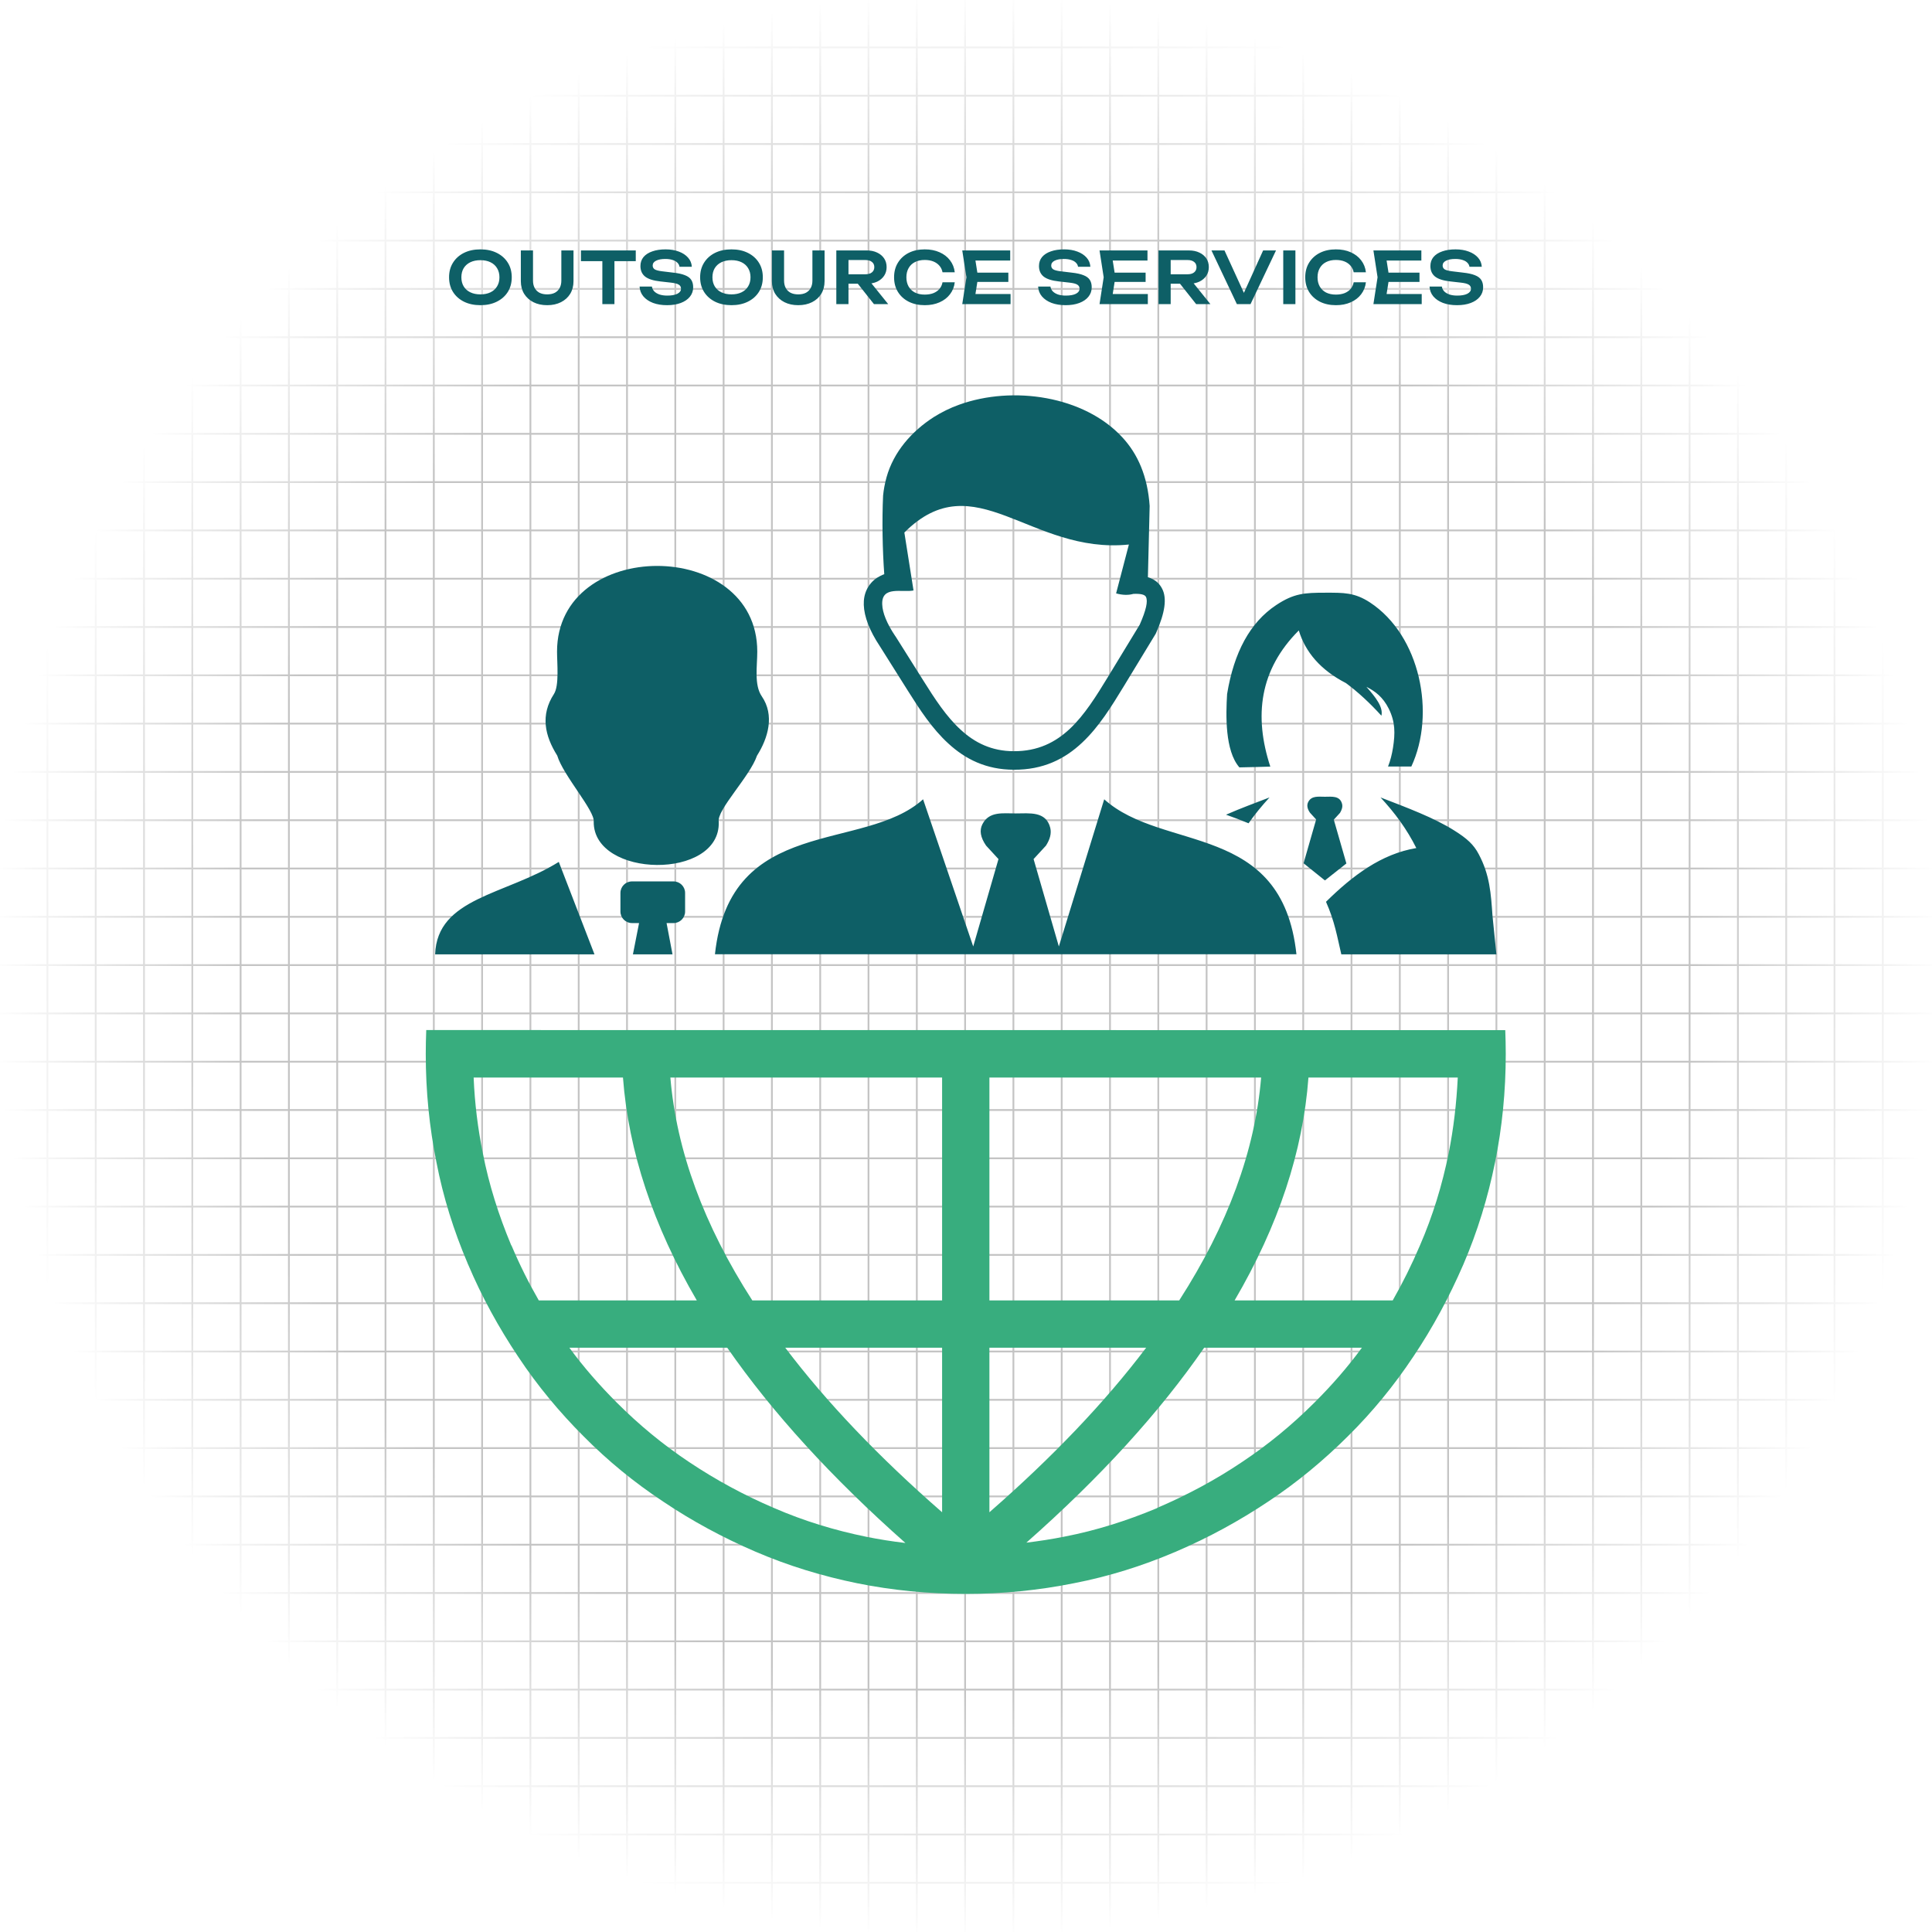
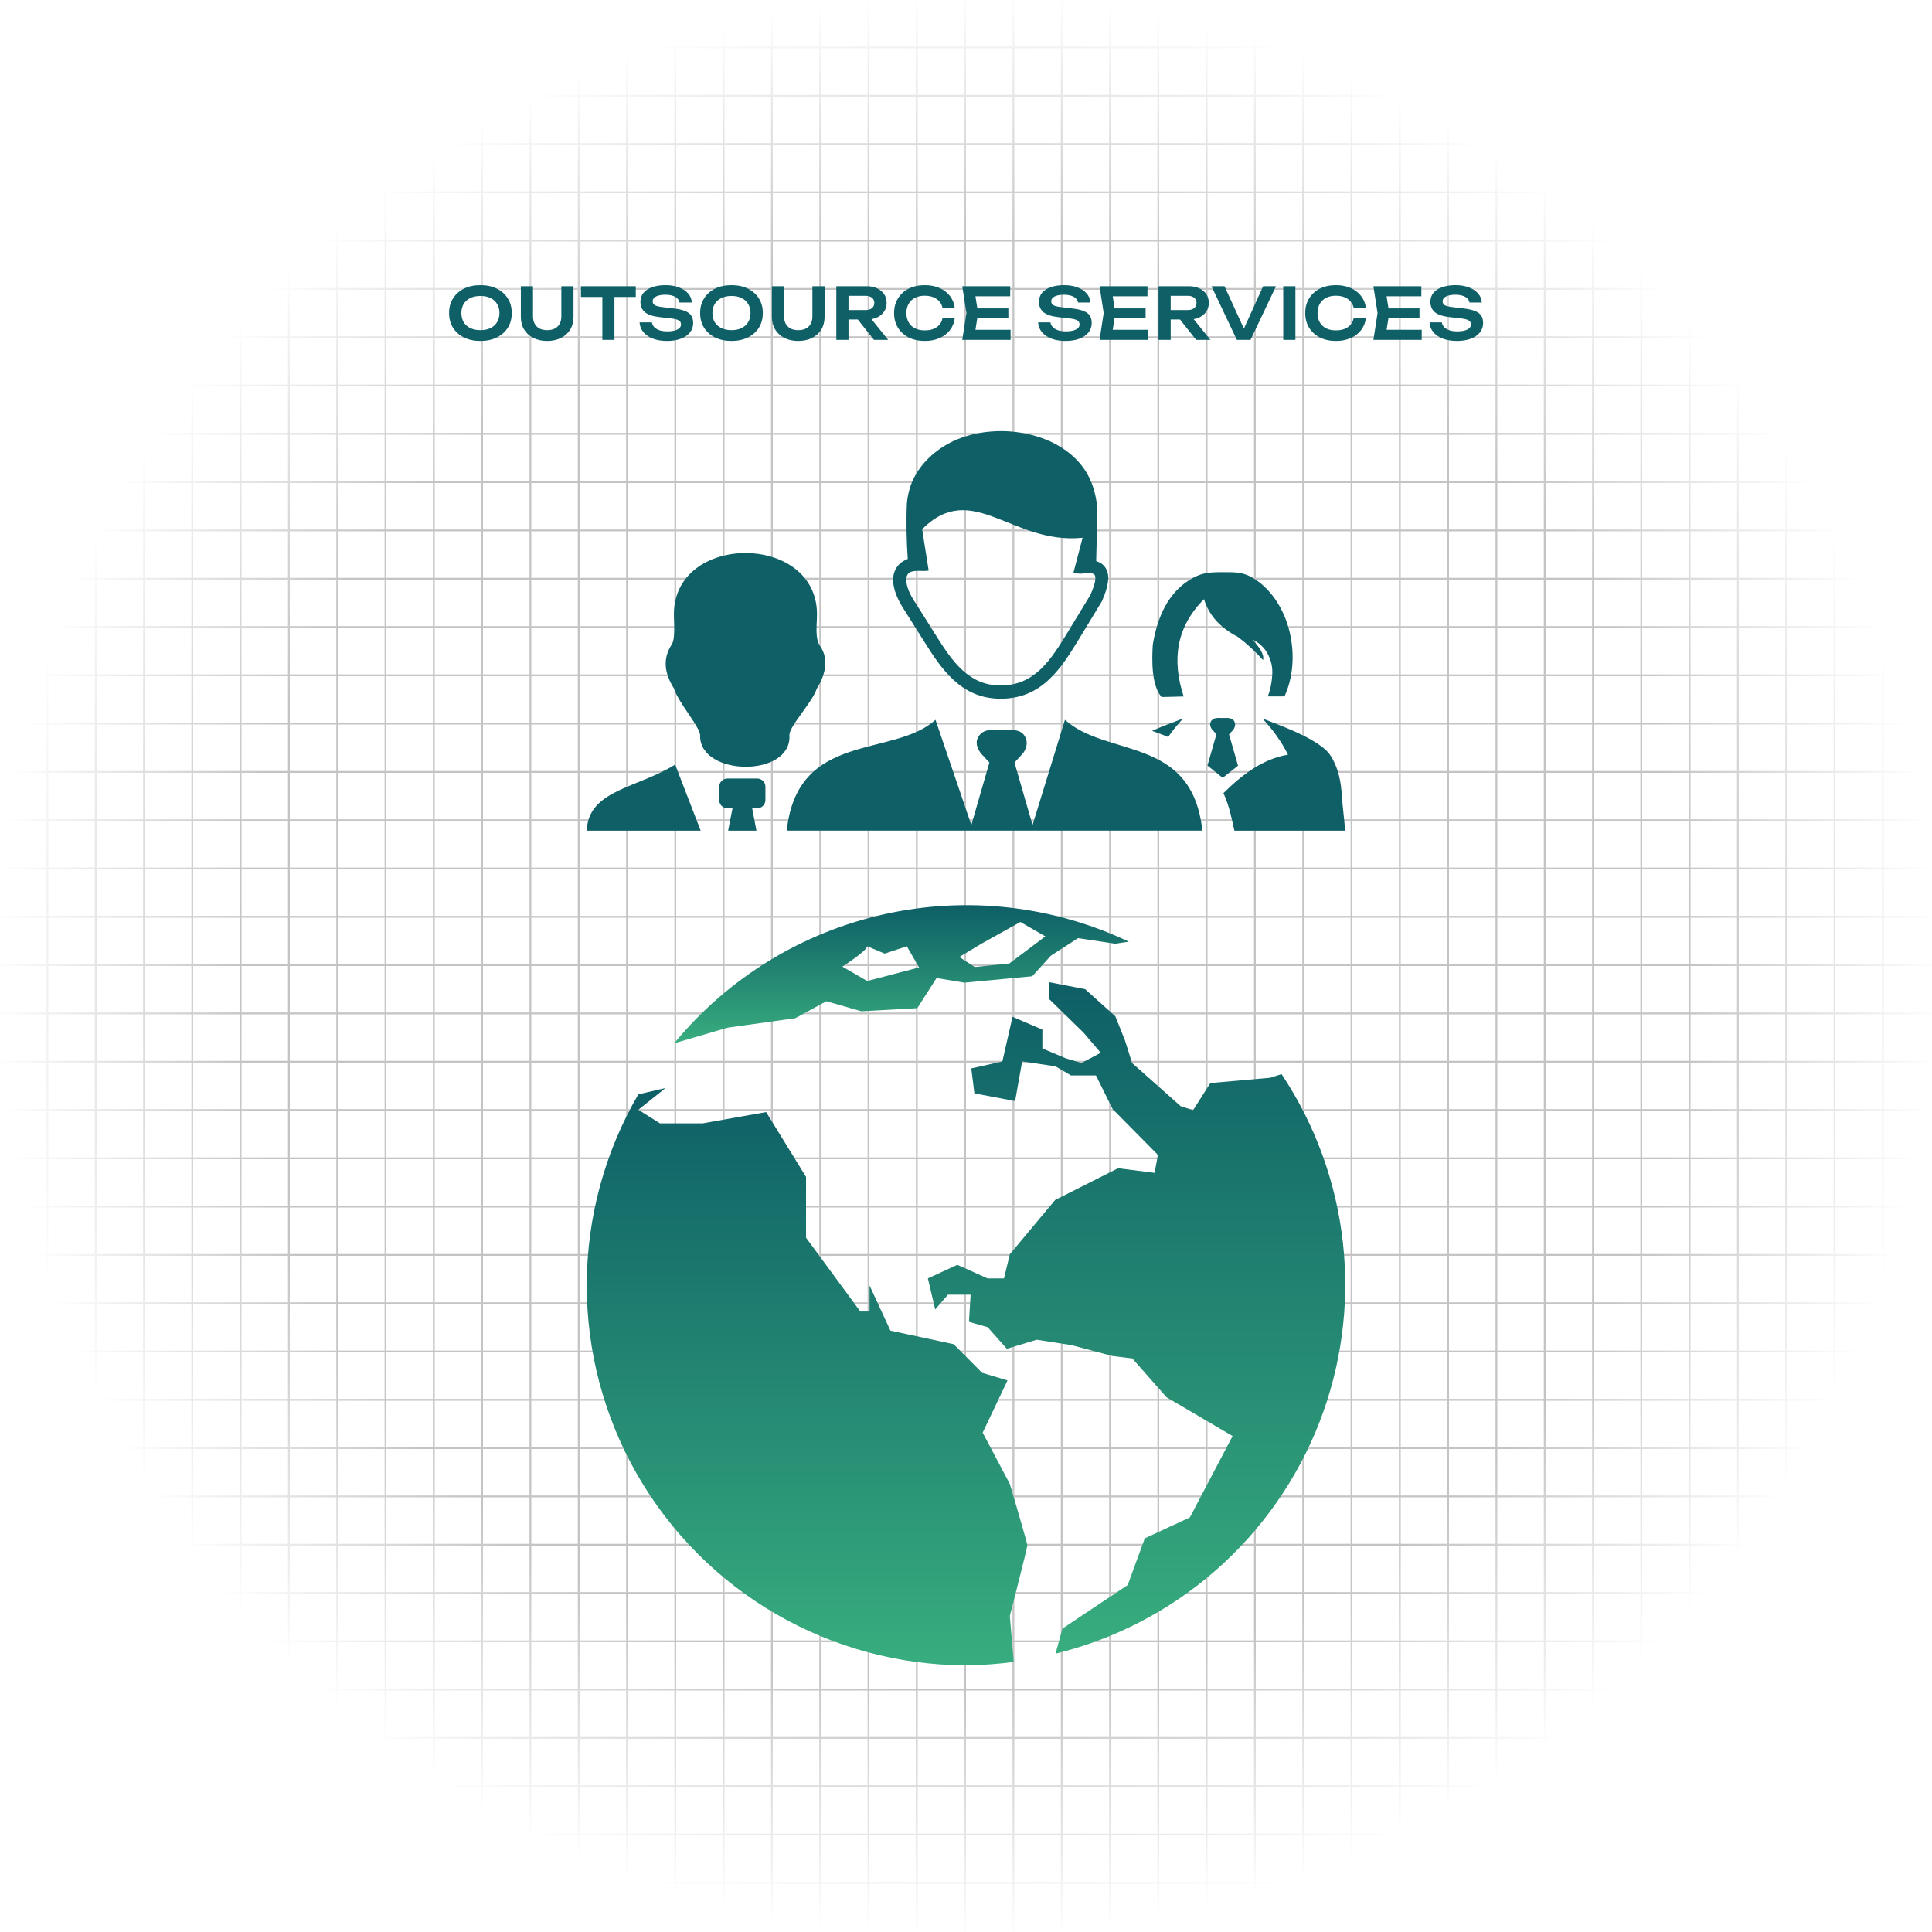
<svg xmlns="http://www.w3.org/2000/svg" width="1080" height="1080" viewBox="0 0 1080 1080" fill="none">
  <g clip-path="url(#clip0_241_513)">
    <rect width="1080" height="1080" fill="white" />
    <line y1="26.5" x2="1080" y2="26.5" stroke="#C4C4C4" />
    <line y1="53.5" x2="1080" y2="53.5" stroke="#C4C4C4" />
    <line y1="80.5" x2="1080" y2="80.5" stroke="#C4C4C4" />
    <line y1="107.5" x2="1080" y2="107.5" stroke="#C4C4C4" />
    <line y1="134.5" x2="1080" y2="134.5" stroke="#C4C4C4" />
    <line y1="161.5" x2="1080" y2="161.5" stroke="#C4C4C4" />
    <line y1="188.5" x2="1080" y2="188.5" stroke="#C4C4C4" />
    <line y1="215.5" x2="1080" y2="215.5" stroke="#C4C4C4" />
    <line y1="242.5" x2="1080" y2="242.5" stroke="#C4C4C4" />
    <line y1="269.5" x2="1080" y2="269.5" stroke="#C4C4C4" />
    <line y1="296.5" x2="1080" y2="296.5" stroke="#C4C4C4" />
    <line y1="323.5" x2="1080" y2="323.5" stroke="#C4C4C4" />
    <line y1="350.5" x2="1080" y2="350.5" stroke="#C4C4C4" />
    <line y1="377.5" x2="1080" y2="377.5" stroke="#C4C4C4" />
    <line y1="404.5" x2="1080" y2="404.5" stroke="#C4C4C4" />
    <line y1="431.5" x2="1080" y2="431.5" stroke="#C4C4C4" />
    <line y1="458.5" x2="1080" y2="458.5" stroke="#C4C4C4" />
    <line y1="485.5" x2="1080" y2="485.5" stroke="#C4C4C4" />
    <line y1="512.5" x2="1080" y2="512.5" stroke="#C4C4C4" />
    <line y1="539.5" x2="1080" y2="539.5" stroke="#C4C4C4" />
    <line y1="566.5" x2="1080" y2="566.5" stroke="#C4C4C4" />
    <line y1="593.5" x2="1080" y2="593.5" stroke="#C4C4C4" />
    <line y1="620.5" x2="1080" y2="620.5" stroke="#C4C4C4" />
    <line y1="647.5" x2="1080" y2="647.5" stroke="#C4C4C4" />
    <line y1="674.5" x2="1080" y2="674.5" stroke="#C4C4C4" />
    <line y1="701.5" x2="1080" y2="701.5" stroke="#C4C4C4" />
    <line y1="728.5" x2="1080" y2="728.5" stroke="#C4C4C4" />
    <line y1="755.5" x2="1080" y2="755.5" stroke="#C4C4C4" />
    <line y1="782.5" x2="1080" y2="782.5" stroke="#C4C4C4" />
    <line y1="809.5" x2="1080" y2="809.5" stroke="#C4C4C4" />
    <line y1="836.5" x2="1080" y2="836.5" stroke="#C4C4C4" />
    <line y1="863.5" x2="1080" y2="863.5" stroke="#C4C4C4" />
    <line y1="890.5" x2="1080" y2="890.5" stroke="#C4C4C4" />
    <line y1="917.5" x2="1080" y2="917.5" stroke="#C4C4C4" />
    <line y1="944.5" x2="1080" y2="944.5" stroke="#C4C4C4" />
    <line y1="971.5" x2="1080" y2="971.5" stroke="#C4C4C4" />
    <line y1="998.5" x2="1080" y2="998.5" stroke="#C4C4C4" />
    <line y1="1025.5" x2="1080" y2="1025.5" stroke="#C4C4C4" />
    <line y1="1052.5" x2="1080" y2="1052.5" stroke="#C4C4C4" />
    <line x1="26.5" y1="1080" x2="26.5" stroke="#C4C4C4" />
    <line x1="53.5" y1="1080" x2="53.5" stroke="#C4C4C4" />
    <line x1="80.5" y1="1080" x2="80.5" stroke="#C4C4C4" />
    <line x1="107.5" y1="1080" x2="107.5" stroke="#C4C4C4" />
    <line x1="134.5" y1="1080" x2="134.5" stroke="#C4C4C4" />
    <line x1="161.5" y1="1080" x2="161.5" stroke="#C4C4C4" />
    <line x1="188.5" y1="1080" x2="188.5" stroke="#C4C4C4" />
    <line x1="215.5" y1="1080" x2="215.5" stroke="#C4C4C4" />
    <line x1="242.5" y1="1080" x2="242.5" stroke="#C4C4C4" />
    <line x1="269.5" y1="1080" x2="269.5" stroke="#C4C4C4" />
    <line x1="296.5" y1="1080" x2="296.5" stroke="#C4C4C4" />
    <line x1="323.5" y1="1080" x2="323.5" stroke="#C4C4C4" />
    <line x1="350.5" y1="1080" x2="350.5" stroke="#C4C4C4" />
    <line x1="377.5" y1="1080" x2="377.5" stroke="#C4C4C4" />
    <line x1="404.5" y1="1080" x2="404.5" stroke="#C4C4C4" />
    <line x1="431.5" y1="1080" x2="431.5" stroke="#C4C4C4" />
    <line x1="458.5" y1="1080" x2="458.5" stroke="#C4C4C4" />
    <line x1="485.5" y1="1080" x2="485.5" stroke="#C4C4C4" />
    <line x1="512.5" y1="1080" x2="512.5" stroke="#C4C4C4" />
    <line x1="539.5" y1="1080" x2="539.5" stroke="#C4C4C4" />
    <line x1="566.5" y1="1080" x2="566.5" stroke="#C4C4C4" />
    <line x1="593.5" y1="1080" x2="593.5" stroke="#C4C4C4" />
    <line x1="620.5" y1="1080" x2="620.5" stroke="#C4C4C4" />
    <line x1="647.5" y1="1080" x2="647.5" stroke="#C4C4C4" />
    <line x1="674.5" y1="1080" x2="674.5" stroke="#C4C4C4" />
    <line x1="701.5" y1="1080" x2="701.5" stroke="#C4C4C4" />
    <line x1="728.5" y1="1080" x2="728.5" stroke="#C4C4C4" />
    <line x1="755.5" y1="1080" x2="755.5" stroke="#C4C4C4" />
    <line x1="782.5" y1="1080" x2="782.5" stroke="#C4C4C4" />
    <line x1="809.5" y1="1080" x2="809.5" stroke="#C4C4C4" />
    <line x1="836.5" y1="1080" x2="836.5" stroke="#C4C4C4" />
    <line x1="863.5" y1="1080" x2="863.5" stroke="#C4C4C4" />
    <line x1="890.5" y1="1080" x2="890.5" stroke="#C4C4C4" />
    <line x1="917.5" y1="1080" x2="917.5" stroke="#C4C4C4" />
    <line x1="944.5" y1="1080" x2="944.5" stroke="#C4C4C4" />
    <line x1="971.5" y1="1080" x2="971.5" stroke="#C4C4C4" />
    <line x1="998.5" y1="1080" x2="998.5" stroke="#C4C4C4" />
    <line x1="1025.5" y1="1080" x2="1025.5" stroke="#C4C4C4" />
    <line x1="1052.5" y1="1080" x2="1052.5" stroke="#C4C4C4" />
    <rect width="1080" height="1080" fill="url(#paint0_radial_241_513)" />
-     <path d="M268.55 170.6C265.057 170.6 261.99 169.947 259.35 168.64C256.737 167.333 254.697 165.52 253.23 163.2C251.764 160.853 251.03 158.12 251.03 155C251.03 151.88 251.764 149.16 253.23 146.84C254.697 144.493 256.737 142.667 259.35 141.36C261.99 140.053 265.057 139.4 268.55 139.4C272.044 139.4 275.097 140.053 277.71 141.36C280.35 142.667 282.404 144.493 283.87 146.84C285.337 149.16 286.07 151.88 286.07 155C286.07 158.12 285.337 160.853 283.87 163.2C282.404 165.52 280.35 167.333 277.71 168.64C275.097 169.947 272.044 170.6 268.55 170.6ZM268.55 164.56C270.737 164.56 272.617 164.173 274.19 163.4C275.79 162.627 277.017 161.52 277.87 160.08C278.75 158.64 279.19 156.947 279.19 155C279.19 153.053 278.75 151.36 277.87 149.92C277.017 148.48 275.79 147.373 274.19 146.6C272.617 145.827 270.737 145.44 268.55 145.44C266.39 145.44 264.51 145.827 262.91 146.6C261.31 147.373 260.07 148.48 259.19 149.92C258.337 151.36 257.91 153.053 257.91 155C257.91 156.947 258.337 158.64 259.19 160.08C260.07 161.52 261.31 162.627 262.91 163.4C264.51 164.173 266.39 164.56 268.55 164.56ZM297.953 156.84C297.953 158.44 298.259 159.813 298.873 160.96C299.486 162.107 300.379 163 301.553 163.64C302.753 164.253 304.193 164.56 305.873 164.56C307.579 164.56 309.019 164.253 310.193 163.64C311.366 163 312.259 162.107 312.873 160.96C313.486 159.813 313.793 158.44 313.793 156.84V140H320.593V157.16C320.593 159.853 319.979 162.213 318.753 164.24C317.526 166.24 315.806 167.8 313.593 168.92C311.379 170.04 308.806 170.6 305.873 170.6C302.939 170.6 300.366 170.04 298.153 168.92C295.966 167.8 294.246 166.24 292.993 164.24C291.766 162.213 291.153 159.853 291.153 157.16V140H297.953V156.84ZM336.717 143.04H343.477V170H336.717V143.04ZM324.757 140H355.397V146H324.757V140ZM357.529 160.2H364.409C364.569 161.213 365.009 162.107 365.729 162.88C366.476 163.627 367.463 164.213 368.689 164.64C369.943 165.04 371.383 165.24 373.009 165.24C375.383 165.24 377.249 164.907 378.609 164.24C379.996 163.547 380.689 162.587 380.689 161.36C380.689 160.4 380.289 159.667 379.489 159.16C378.716 158.627 377.263 158.24 375.129 158L369.089 157.32C365.196 156.893 362.369 155.987 360.609 154.6C358.876 153.187 358.009 151.227 358.009 148.72C358.009 146.747 358.583 145.067 359.729 143.68C360.903 142.293 362.543 141.24 364.649 140.52C366.756 139.773 369.236 139.4 372.089 139.4C374.863 139.4 377.329 139.813 379.489 140.64C381.649 141.44 383.369 142.573 384.649 144.04C385.929 145.48 386.623 147.173 386.729 149.12H379.849C379.716 148.24 379.316 147.48 378.649 146.84C378.009 146.173 377.116 145.667 375.969 145.32C374.823 144.947 373.476 144.76 371.929 144.76C369.769 144.76 368.049 145.08 366.769 145.72C365.489 146.36 364.849 147.267 364.849 148.44C364.849 149.347 365.223 150.053 365.969 150.56C366.743 151.04 368.089 151.4 370.009 151.64L376.289 152.4C379.063 152.693 381.263 153.173 382.889 153.84C384.543 154.48 385.716 155.347 386.409 156.44C387.129 157.533 387.489 158.92 387.489 160.6C387.489 162.6 386.876 164.36 385.649 165.88C384.449 167.373 382.756 168.533 380.569 169.36C378.383 170.187 375.823 170.6 372.889 170.6C369.903 170.6 367.276 170.173 365.009 169.32C362.743 168.44 360.956 167.227 359.649 165.68C358.343 164.107 357.636 162.28 357.529 160.2ZM408.899 170.6C405.406 170.6 402.339 169.947 399.699 168.64C397.086 167.333 395.046 165.52 393.579 163.2C392.112 160.853 391.379 158.12 391.379 155C391.379 151.88 392.112 149.16 393.579 146.84C395.046 144.493 397.086 142.667 399.699 141.36C402.339 140.053 405.406 139.4 408.899 139.4C412.392 139.4 415.446 140.053 418.059 141.36C420.699 142.667 422.752 144.493 424.219 146.84C425.686 149.16 426.419 151.88 426.419 155C426.419 158.12 425.686 160.853 424.219 163.2C422.752 165.52 420.699 167.333 418.059 168.64C415.446 169.947 412.392 170.6 408.899 170.6ZM408.899 164.56C411.086 164.56 412.966 164.173 414.539 163.4C416.139 162.627 417.366 161.52 418.219 160.08C419.099 158.64 419.539 156.947 419.539 155C419.539 153.053 419.099 151.36 418.219 149.92C417.366 148.48 416.139 147.373 414.539 146.6C412.966 145.827 411.086 145.44 408.899 145.44C406.739 145.44 404.859 145.827 403.259 146.6C401.659 147.373 400.419 148.48 399.539 149.92C398.686 151.36 398.259 153.053 398.259 155C398.259 156.947 398.686 158.64 399.539 160.08C400.419 161.52 401.659 162.627 403.259 163.4C404.859 164.173 406.739 164.56 408.899 164.56ZM438.301 156.84C438.301 158.44 438.608 159.813 439.221 160.96C439.834 162.107 440.728 163 441.901 163.64C443.101 164.253 444.541 164.56 446.221 164.56C447.928 164.56 449.368 164.253 450.541 163.64C451.714 163 452.608 162.107 453.221 160.96C453.834 159.813 454.141 158.44 454.141 156.84V140H460.941V157.16C460.941 159.853 460.328 162.213 459.101 164.24C457.874 166.24 456.154 167.8 453.941 168.92C451.728 170.04 449.154 170.6 446.221 170.6C443.288 170.6 440.714 170.04 438.501 168.92C436.314 167.8 434.594 166.24 433.341 164.24C432.114 162.213 431.501 159.853 431.501 157.16V140H438.301V156.84ZM472.226 153.32H483.786C485.306 153.32 486.506 152.973 487.386 152.28C488.292 151.56 488.746 150.573 488.746 149.32C488.746 148.067 488.292 147.093 487.386 146.4C486.506 145.707 485.306 145.36 483.786 145.36H471.226L474.306 141.88V170H467.506V140H484.586C486.772 140 488.692 140.4 490.346 141.2C491.999 141.973 493.292 143.053 494.226 144.44C495.159 145.827 495.626 147.453 495.626 149.32C495.626 151.16 495.159 152.773 494.226 154.16C493.292 155.547 491.999 156.64 490.346 157.44C488.692 158.213 486.772 158.6 484.586 158.6H472.226V153.32ZM477.426 155.96H485.186L496.506 170H488.546L477.426 155.96ZM533.715 157.8C533.422 160.333 532.529 162.573 531.035 164.52C529.569 166.44 527.622 167.933 525.195 169C522.795 170.067 520.049 170.6 516.955 170.6C513.542 170.6 510.542 169.947 507.955 168.64C505.395 167.333 503.395 165.52 501.955 163.2C500.515 160.853 499.795 158.12 499.795 155C499.795 151.88 500.515 149.16 501.955 146.84C503.395 144.493 505.395 142.667 507.955 141.36C510.542 140.053 513.542 139.4 516.955 139.4C520.049 139.4 522.795 139.933 525.195 141C527.622 142.067 529.569 143.56 531.035 145.48C532.529 147.4 533.422 149.64 533.715 152.2H526.875C526.609 150.787 526.035 149.573 525.155 148.56C524.275 147.52 523.142 146.72 521.755 146.16C520.369 145.6 518.755 145.32 516.915 145.32C514.809 145.32 512.982 145.72 511.435 146.52C509.915 147.293 508.742 148.413 507.915 149.88C507.089 151.32 506.675 153.027 506.675 155C506.675 156.973 507.089 158.693 507.915 160.16C508.742 161.6 509.915 162.72 511.435 163.52C512.982 164.293 514.809 164.68 516.915 164.68C518.755 164.68 520.369 164.413 521.755 163.88C523.142 163.32 524.275 162.533 525.155 161.52C526.035 160.48 526.609 159.24 526.875 157.8H533.715ZM563.671 152.4V157.6H542.191V152.4H563.671ZM546.751 155L544.751 167.72L541.791 164.36H564.911V170H537.911L540.231 155L537.911 140H564.711V145.64H541.791L544.751 142.28L546.751 155ZM580.317 160.2H587.197C587.357 161.213 587.797 162.107 588.517 162.88C589.263 163.627 590.25 164.213 591.477 164.64C592.73 165.04 594.17 165.24 595.797 165.24C598.17 165.24 600.037 164.907 601.397 164.24C602.783 163.547 603.477 162.587 603.477 161.36C603.477 160.4 603.077 159.667 602.277 159.16C601.503 158.627 600.05 158.24 597.917 158L591.877 157.32C587.983 156.893 585.157 155.987 583.397 154.6C581.663 153.187 580.797 151.227 580.797 148.72C580.797 146.747 581.37 145.067 582.517 143.68C583.69 142.293 585.33 141.24 587.437 140.52C589.543 139.773 592.023 139.4 594.877 139.4C597.65 139.4 600.117 139.813 602.277 140.64C604.437 141.44 606.157 142.573 607.437 144.04C608.717 145.48 609.41 147.173 609.517 149.12H602.637C602.503 148.24 602.103 147.48 601.437 146.84C600.797 146.173 599.903 145.667 598.757 145.32C597.61 144.947 596.263 144.76 594.717 144.76C592.557 144.76 590.837 145.08 589.557 145.72C588.277 146.36 587.637 147.267 587.637 148.44C587.637 149.347 588.01 150.053 588.757 150.56C589.53 151.04 590.877 151.4 592.797 151.64L599.077 152.4C601.85 152.693 604.05 153.173 605.677 153.84C607.33 154.48 608.503 155.347 609.197 156.44C609.917 157.533 610.277 158.92 610.277 160.6C610.277 162.6 609.663 164.36 608.437 165.88C607.237 167.373 605.543 168.533 603.357 169.36C601.17 170.187 598.61 170.6 595.677 170.6C592.69 170.6 590.063 170.173 587.797 169.32C585.53 168.44 583.743 167.227 582.437 165.68C581.13 164.107 580.423 162.28 580.317 160.2ZM640.407 152.4V157.6H618.927V152.4H640.407ZM623.487 155L621.487 167.72L618.527 164.36H641.647V170H614.647L616.967 155L614.647 140H641.447V145.64H618.527L621.487 142.28L623.487 155ZM652.338 153.32H663.898C665.418 153.32 666.618 152.973 667.498 152.28C668.405 151.56 668.858 150.573 668.858 149.32C668.858 148.067 668.405 147.093 667.498 146.4C666.618 145.707 665.418 145.36 663.898 145.36H651.338L654.418 141.88V170H647.618V140H664.698C666.885 140 668.805 140.4 670.458 141.2C672.112 141.973 673.405 143.053 674.338 144.44C675.272 145.827 675.738 147.453 675.738 149.32C675.738 151.16 675.272 152.773 674.338 154.16C673.405 155.547 672.112 156.64 670.458 157.44C668.805 158.213 666.885 158.6 664.698 158.6H652.338V153.32ZM657.538 155.96H665.298L676.618 170H668.658L657.538 155.96ZM696.857 167H693.857L706.097 140H713.297L699.057 170H691.417L677.217 140H684.497L696.857 167ZM717.343 140H724.143V170H717.343V140ZM763.553 157.8C763.26 160.333 762.366 162.573 760.873 164.52C759.406 166.44 757.46 167.933 755.033 169C752.633 170.067 749.886 170.6 746.793 170.6C743.38 170.6 740.38 169.947 737.793 168.64C735.233 167.333 733.233 165.52 731.793 163.2C730.353 160.853 729.633 158.12 729.633 155C729.633 151.88 730.353 149.16 731.793 146.84C733.233 144.493 735.233 142.667 737.793 141.36C740.38 140.053 743.38 139.4 746.793 139.4C749.886 139.4 752.633 139.933 755.033 141C757.46 142.067 759.406 143.56 760.873 145.48C762.366 147.4 763.26 149.64 763.553 152.2H756.713C756.446 150.787 755.873 149.573 754.993 148.56C754.113 147.52 752.98 146.72 751.593 146.16C750.206 145.6 748.593 145.32 746.753 145.32C744.646 145.32 742.82 145.72 741.273 146.52C739.753 147.293 738.58 148.413 737.753 149.88C736.926 151.32 736.513 153.027 736.513 155C736.513 156.973 736.926 158.693 737.753 160.16C738.58 161.6 739.753 162.72 741.273 163.52C742.82 164.293 744.646 164.68 746.753 164.68C748.593 164.68 750.206 164.413 751.593 163.88C752.98 163.32 754.113 162.533 754.993 161.52C755.873 160.48 756.446 159.24 756.713 157.8H763.553ZM793.509 152.4V157.6H772.029V152.4H793.509ZM776.589 155L774.589 167.72L771.629 164.36H794.749V170H767.749L770.069 155L767.749 140H794.549V145.64H771.629L774.589 142.28L776.589 155ZM799.12 160.2H806C806.16 161.213 806.6 162.107 807.32 162.88C808.066 163.627 809.053 164.213 810.28 164.64C811.533 165.04 812.973 165.24 814.6 165.24C816.973 165.24 818.84 164.907 820.2 164.24C821.586 163.547 822.28 162.587 822.28 161.36C822.28 160.4 821.88 159.667 821.08 159.16C820.306 158.627 818.853 158.24 816.72 158L810.68 157.32C806.786 156.893 803.96 155.987 802.2 154.6C800.466 153.187 799.6 151.227 799.6 148.72C799.6 146.747 800.173 145.067 801.32 143.68C802.493 142.293 804.133 141.24 806.24 140.52C808.346 139.773 810.826 139.4 813.68 139.4C816.453 139.4 818.92 139.813 821.08 140.64C823.24 141.44 824.96 142.573 826.24 144.04C827.52 145.48 828.213 147.173 828.32 149.12H821.44C821.306 148.24 820.906 147.48 820.24 146.84C819.6 146.173 818.706 145.667 817.56 145.32C816.413 144.947 815.066 144.76 813.52 144.76C811.36 144.76 809.64 145.08 808.36 145.72C807.08 146.36 806.44 147.267 806.44 148.44C806.44 149.347 806.813 150.053 807.56 150.56C808.333 151.04 809.68 151.4 811.6 151.64L817.88 152.4C820.653 152.693 822.853 153.173 824.48 153.84C826.133 154.48 827.307 155.347 828 156.44C828.72 157.533 829.08 158.92 829.08 160.6C829.08 162.6 828.466 164.36 827.24 165.88C826.04 167.373 824.347 168.533 822.16 169.36C819.973 170.187 817.413 170.6 814.48 170.6C811.493 170.6 808.866 170.173 806.6 169.32C804.333 168.44 802.546 167.227 801.24 165.68C799.933 164.107 799.226 162.28 799.12 160.2Z" fill="#0E5F66" />
-     <path d="M238.273 575.807C238.109 580.223 238 584.694 238 589.165C238 609.992 240.017 630.111 243.997 649.848C247.759 669.203 253.593 687.85 261.39 706.17C261.39 706.388 261.608 706.715 261.717 706.933C269.459 725.198 278.892 742.263 289.633 758.347C300.319 774.486 312.641 789.316 326.217 802.892C339.793 816.632 354.678 828.79 370.762 839.422C386.9 850.272 404.075 859.541 422.176 867.338C440.66 875.298 459.688 881.077 479.207 885.057C498.671 888.983 518.954 891 539.781 891C560.609 891 580.727 888.983 600.464 885.003C619.82 881.241 638.467 875.407 656.786 867.61C657.004 867.61 657.331 867.392 657.549 867.283C675.651 859.541 692.88 850.109 708.964 839.368C725.103 828.681 739.933 816.359 753.509 802.838C767.248 789.262 779.407 774.377 790.093 758.293C800.943 742.154 810.157 724.98 818.009 706.878C825.969 688.395 831.748 669.367 835.728 649.848C839.708 630.274 841.726 609.992 841.726 589.165C841.726 584.694 841.617 580.277 841.453 575.861C640.975 575.807 439.242 575.807 238.273 575.807ZM264.77 602.359H348.244C351.352 643.632 365.092 685.069 389.518 726.943H301.191C295.576 717.183 290.505 707.042 285.98 696.356C285.762 696.137 285.762 696.028 285.653 695.81C278.783 679.345 273.33 662.279 269.896 644.559C267.115 630.82 265.37 616.862 264.77 602.359ZM318.366 753.386H406.529C431.663 789.589 464.867 826.01 506.141 862.54C498.726 861.667 491.474 860.522 484.441 859.105C466.503 855.452 449.329 850.218 432.645 842.966C415.797 835.769 400.095 827.209 385.374 817.395C370.707 807.636 357.295 796.568 344.809 784.082C335.213 774.486 326.326 764.345 318.366 753.495V753.386ZM573.53 862.54C615.022 825.955 648.117 789.589 673.143 753.386H761.305C753.345 764.236 744.458 774.432 734.862 783.973C722.376 796.459 708.964 807.527 694.297 817.286C679.794 827.046 664.037 835.551 647.027 842.857C646.808 843.075 646.699 843.075 646.481 843.184C630.016 850.054 612.95 855.506 595.23 858.941C587.979 860.413 580.727 861.504 573.53 862.376V862.54ZM778.534 726.943H690.154C714.634 685.124 728.374 643.687 731.427 602.359H814.901C814.192 616.862 812.556 630.82 809.83 644.559C806.177 662.497 800.943 679.672 793.692 696.356C789.166 706.987 784.096 717.183 778.534 726.943ZM553.085 845.365V753.386H640.702C617.694 783.809 588.524 814.396 553.085 845.365ZM553.085 726.943V602.359H704.984C701.549 643.305 686.337 684.742 659.185 726.943H553.085ZM526.641 602.359V726.943H420.541C393.389 684.742 378.177 643.251 374.742 602.359H526.641ZM526.641 753.386V845.365C491.147 814.396 461.978 783.809 438.969 753.386H526.641Z" fill="#38AD7E" />
-     <path fill-rule="evenodd" clip-rule="evenodd" d="M692.826 428.978L702.258 428.76L710.109 428.542C700.895 400.354 704.003 374.455 726.03 352.428C729.737 364.532 738.134 374.51 752.418 381.87C759.234 386.941 765.831 393.048 772.21 400.081C773.355 395.392 769.048 389.776 763.814 383.942C768.666 386.341 773.082 389.667 776.299 396.101C780.007 403.57 779.952 409.895 778.698 417.964C778.098 421.726 777.226 425.216 775.918 428.487H788.948C802.688 398.99 793.964 355.264 765.831 336.78C757.162 331.11 751.001 331.328 740.86 331.328C729.246 331.328 723.304 331.655 713.38 338.253C698.768 347.958 689.772 364.696 685.956 387.977C685.247 399.59 684.702 419.654 692.826 428.978ZM243.234 533.497C244.379 501.656 282.545 500.402 312.369 481.81L332.324 533.497H243.234ZM372.616 515.995H376.541C380.085 515.995 382.975 513.106 382.975 509.562V499.148C382.975 495.604 380.085 492.714 376.541 492.714H353.26C349.716 492.714 346.827 495.604 346.827 499.148V509.562C346.827 513.106 349.716 515.995 353.26 515.995H357.241L353.806 533.497H375.942L372.616 515.995ZM331.888 459.347C332.651 453.295 314.768 433.394 311.496 422.381C304.517 411.258 302.009 399.754 309.643 387.977C312.696 383.288 311.387 370.693 311.387 364.26C311.387 300.414 423.322 300.36 423.322 364.26C423.322 372.329 421.468 382.852 425.83 389.231C433.136 399.863 429.374 412.566 423.158 422.435C419.232 434.048 400.531 452.804 401.785 459.401C402.93 492.115 331.67 491.024 331.888 459.347ZM516.01 446.807L544.034 529.081L558.155 480.229L551.231 472.705C548.069 468.125 547.414 464.199 549.159 460.764C552.921 453.404 560.609 454.712 567.806 454.712C575.384 454.712 584.762 453.295 587.107 462.782C587.87 465.998 586.889 469.27 584.708 472.705L577.783 480.229L591.905 529.081L617.258 446.807C650.244 476.521 716.706 459.129 724.721 533.443H399.659C408.11 455.203 482.751 476.794 516.01 446.807ZM493.165 337.871C493.328 342.505 495.727 348.557 500.471 355.591L500.58 355.7L516.228 380.562C522.498 390.539 528.986 400.626 537.164 408.041C544.852 415.129 554.339 419.927 566.715 419.927C580.182 419.982 589.942 414.965 597.957 407.496C606.299 399.699 612.95 388.904 619.493 378.163L637.104 349.212C640.702 341.033 641.793 336.072 640.593 333.673C639.939 332.31 637.485 331.819 633.56 331.983C630.834 332.746 627.671 332.746 623.909 331.71L631.052 304.394C575.875 310.065 544.852 258.432 505.541 297.688L510.666 330.074C504.287 331.383 492.729 327.239 493.165 337.871ZM641.684 322.659C645.391 323.804 648.063 325.876 649.698 329.202C652.37 334.491 651.28 342.396 646.318 353.682C646.209 353.9 646.1 354.064 646.045 354.282L628.217 383.615C621.292 394.956 614.313 406.351 604.936 415.129C595.231 424.289 583.127 430.395 566.661 430.286C551.286 430.232 539.672 424.398 530.185 415.674C521.026 407.332 514.101 396.591 507.504 386.123L491.856 361.261C486.077 352.592 483.078 344.686 482.86 338.144C482.751 334.981 483.296 332.201 484.496 329.638C485.75 327.021 487.603 324.786 490.166 323.041C491.42 322.278 492.838 321.514 494.31 320.969C493.328 307.556 493.001 290.927 493.655 277.024C493.983 273.644 494.637 270.263 495.564 266.828C499.544 252.543 509.631 241.094 522.007 233.133C526.369 230.407 531.167 228.008 536.237 226.209C566.225 215.414 606.026 221.357 627.344 244.42C636.068 253.797 641.52 266.283 642.665 282.803L641.684 322.659ZM728.701 482.573L735.735 458.093L732.3 454.331C730.719 452.095 730.446 450.078 731.264 448.388C733.118 444.68 736.989 445.389 740.587 445.389C744.349 445.389 749.038 444.626 750.238 449.424C750.619 451.005 750.128 452.64 749.093 454.385L745.603 458.202L752.637 482.682L740.642 492.169L728.701 482.573ZM791.729 474.068C786.386 463.381 779.625 454.276 771.719 445.771C786.549 451.495 801.761 457.166 812.938 464.254C820.081 468.725 823.788 472.105 826.623 477.503C832.784 489.061 833.439 499.366 834.311 511.906L836.492 533.497H749.801C747.457 523.519 746.148 515.178 741.241 504.11C756.235 489.334 772.21 477.339 791.729 474.068ZM685.356 455.421C693.643 451.768 702.203 448.66 709.673 445.771C705.42 450.405 701.495 455.148 697.951 460.219C693.971 458.583 689.772 456.948 685.356 455.421Z" fill="#0E5F66" />
+     <path d="M268.55 190.6C265.057 190.6 261.99 189.947 259.35 188.64C256.737 187.333 254.697 185.52 253.23 183.2C251.764 180.853 251.03 178.12 251.03 175C251.03 171.88 251.764 169.16 253.23 166.84C254.697 164.493 256.737 162.667 259.35 161.36C261.99 160.053 265.057 159.4 268.55 159.4C272.044 159.4 275.097 160.053 277.71 161.36C280.35 162.667 282.404 164.493 283.87 166.84C285.337 169.16 286.07 171.88 286.07 175C286.07 178.12 285.337 180.853 283.87 183.2C282.404 185.52 280.35 187.333 277.71 188.64C275.097 189.947 272.044 190.6 268.55 190.6ZM268.55 184.56C270.737 184.56 272.617 184.173 274.19 183.4C275.79 182.627 277.017 181.52 277.87 180.08C278.75 178.64 279.19 176.947 279.19 175C279.19 173.053 278.75 171.36 277.87 169.92C277.017 168.48 275.79 167.373 274.19 166.6C272.617 165.827 270.737 165.44 268.55 165.44C266.39 165.44 264.51 165.827 262.91 166.6C261.31 167.373 260.07 168.48 259.19 169.92C258.337 171.36 257.91 173.053 257.91 175C257.91 176.947 258.337 178.64 259.19 180.08C260.07 181.52 261.31 182.627 262.91 183.4C264.51 184.173 266.39 184.56 268.55 184.56ZM297.953 176.84C297.953 178.44 298.259 179.813 298.873 180.96C299.486 182.107 300.379 183 301.553 183.64C302.753 184.253 304.193 184.56 305.873 184.56C307.579 184.56 309.019 184.253 310.193 183.64C311.366 183 312.259 182.107 312.873 180.96C313.486 179.813 313.793 178.44 313.793 176.84V160H320.593V177.16C320.593 179.853 319.979 182.213 318.753 184.24C317.526 186.24 315.806 187.8 313.593 188.92C311.379 190.04 308.806 190.6 305.873 190.6C302.939 190.6 300.366 190.04 298.153 188.92C295.966 187.8 294.246 186.24 292.993 184.24C291.766 182.213 291.153 179.853 291.153 177.16V160H297.953V176.84ZM336.717 163.04H343.477V190H336.717V163.04ZM324.757 160H355.397V166H324.757V160ZM357.529 180.2H364.409C364.569 181.213 365.009 182.107 365.729 182.88C366.476 183.627 367.463 184.213 368.689 184.64C369.943 185.04 371.383 185.24 373.009 185.24C375.383 185.24 377.249 184.907 378.609 184.24C379.996 183.547 380.689 182.587 380.689 181.36C380.689 180.4 380.289 179.667 379.489 179.16C378.716 178.627 377.263 178.24 375.129 178L369.089 177.32C365.196 176.893 362.369 175.987 360.609 174.6C358.876 173.187 358.009 171.227 358.009 168.72C358.009 166.747 358.583 165.067 359.729 163.68C360.903 162.293 362.543 161.24 364.649 160.52C366.756 159.773 369.236 159.4 372.089 159.4C374.863 159.4 377.329 159.813 379.489 160.64C381.649 161.44 383.369 162.573 384.649 164.04C385.929 165.48 386.623 167.173 386.729 169.12H379.849C379.716 168.24 379.316 167.48 378.649 166.84C378.009 166.173 377.116 165.667 375.969 165.32C374.823 164.947 373.476 164.76 371.929 164.76C369.769 164.76 368.049 165.08 366.769 165.72C365.489 166.36 364.849 167.267 364.849 168.44C364.849 169.347 365.223 170.053 365.969 170.56C366.743 171.04 368.089 171.4 370.009 171.64L376.289 172.4C379.063 172.693 381.263 173.173 382.889 173.84C384.543 174.48 385.716 175.347 386.409 176.44C387.129 177.533 387.489 178.92 387.489 180.6C387.489 182.6 386.876 184.36 385.649 185.88C384.449 187.373 382.756 188.533 380.569 189.36C378.383 190.187 375.823 190.6 372.889 190.6C369.903 190.6 367.276 190.173 365.009 189.32C362.743 188.44 360.956 187.227 359.649 185.68C358.343 184.107 357.636 182.28 357.529 180.2ZM408.899 190.6C405.406 190.6 402.339 189.947 399.699 188.64C397.086 187.333 395.046 185.52 393.579 183.2C392.112 180.853 391.379 178.12 391.379 175C391.379 171.88 392.112 169.16 393.579 166.84C395.046 164.493 397.086 162.667 399.699 161.36C402.339 160.053 405.406 159.4 408.899 159.4C412.392 159.4 415.446 160.053 418.059 161.36C420.699 162.667 422.752 164.493 424.219 166.84C425.686 169.16 426.419 171.88 426.419 175C426.419 178.12 425.686 180.853 424.219 183.2C422.752 185.52 420.699 187.333 418.059 188.64C415.446 189.947 412.392 190.6 408.899 190.6ZM408.899 184.56C411.086 184.56 412.966 184.173 414.539 183.4C416.139 182.627 417.366 181.52 418.219 180.08C419.099 178.64 419.539 176.947 419.539 175C419.539 173.053 419.099 171.36 418.219 169.92C417.366 168.48 416.139 167.373 414.539 166.6C412.966 165.827 411.086 165.44 408.899 165.44C406.739 165.44 404.859 165.827 403.259 166.6C401.659 167.373 400.419 168.48 399.539 169.92C398.686 171.36 398.259 173.053 398.259 175C398.259 176.947 398.686 178.64 399.539 180.08C400.419 181.52 401.659 182.627 403.259 183.4C404.859 184.173 406.739 184.56 408.899 184.56ZM438.301 176.84C438.301 178.44 438.608 179.813 439.221 180.96C439.834 182.107 440.728 183 441.901 183.64C443.101 184.253 444.541 184.56 446.221 184.56C447.928 184.56 449.368 184.253 450.541 183.64C451.714 183 452.608 182.107 453.221 180.96C453.834 179.813 454.141 178.44 454.141 176.84V160H460.941V177.16C460.941 179.853 460.328 182.213 459.101 184.24C457.874 186.24 456.154 187.8 453.941 188.92C451.728 190.04 449.154 190.6 446.221 190.6C443.288 190.6 440.714 190.04 438.501 188.92C436.314 187.8 434.594 186.24 433.341 184.24C432.114 182.213 431.501 179.853 431.501 177.16V160H438.301V176.84ZM472.226 173.32H483.786C485.306 173.32 486.506 172.973 487.386 172.28C488.292 171.56 488.746 170.573 488.746 169.32C488.746 168.067 488.292 167.093 487.386 166.4C486.506 165.707 485.306 165.36 483.786 165.36H471.226L474.306 161.88V190H467.506V160H484.586C486.772 160 488.692 160.4 490.346 161.2C491.999 161.973 493.292 163.053 494.226 164.44C495.159 165.827 495.626 167.453 495.626 169.32C495.626 171.16 495.159 172.773 494.226 174.16C493.292 175.547 491.999 176.64 490.346 177.44C488.692 178.213 486.772 178.6 484.586 178.6H472.226V173.32ZM477.426 175.96H485.186L496.506 190H488.546L477.426 175.96ZM533.715 177.8C533.422 180.333 532.529 182.573 531.035 184.52C529.569 186.44 527.622 187.933 525.195 189C522.795 190.067 520.049 190.6 516.955 190.6C513.542 190.6 510.542 189.947 507.955 188.64C505.395 187.333 503.395 185.52 501.955 183.2C500.515 180.853 499.795 178.12 499.795 175C499.795 171.88 500.515 169.16 501.955 166.84C503.395 164.493 505.395 162.667 507.955 161.36C510.542 160.053 513.542 159.4 516.955 159.4C520.049 159.4 522.795 159.933 525.195 161C527.622 162.067 529.569 163.56 531.035 165.48C532.529 167.4 533.422 169.64 533.715 172.2H526.875C526.609 170.787 526.035 169.573 525.155 168.56C524.275 167.52 523.142 166.72 521.755 166.16C520.369 165.6 518.755 165.32 516.915 165.32C514.809 165.32 512.982 165.72 511.435 166.52C509.915 167.293 508.742 168.413 507.915 169.88C507.089 171.32 506.675 173.027 506.675 175C506.675 176.973 507.089 178.693 507.915 180.16C508.742 181.6 509.915 182.72 511.435 183.52C512.982 184.293 514.809 184.68 516.915 184.68C518.755 184.68 520.369 184.413 521.755 183.88C523.142 183.32 524.275 182.533 525.155 181.52C526.035 180.48 526.609 179.24 526.875 177.8H533.715ZM563.671 172.4V177.6H542.191V172.4H563.671ZM546.751 175L544.751 187.72L541.791 184.36H564.911V190H537.911L540.231 175L537.911 160H564.711V165.64H541.791L544.751 162.28L546.751 175ZM580.317 180.2H587.197C587.357 181.213 587.797 182.107 588.517 182.88C589.263 183.627 590.25 184.213 591.477 184.64C592.73 185.04 594.17 185.24 595.797 185.24C598.17 185.24 600.037 184.907 601.397 184.24C602.783 183.547 603.477 182.587 603.477 181.36C603.477 180.4 603.077 179.667 602.277 179.16C601.503 178.627 600.05 178.24 597.917 178L591.877 177.32C587.983 176.893 585.157 175.987 583.397 174.6C581.663 173.187 580.797 171.227 580.797 168.72C580.797 166.747 581.37 165.067 582.517 163.68C583.69 162.293 585.33 161.24 587.437 160.52C589.543 159.773 592.023 159.4 594.877 159.4C597.65 159.4 600.117 159.813 602.277 160.64C604.437 161.44 606.157 162.573 607.437 164.04C608.717 165.48 609.41 167.173 609.517 169.12H602.637C602.503 168.24 602.103 167.48 601.437 166.84C600.797 166.173 599.903 165.667 598.757 165.32C597.61 164.947 596.263 164.76 594.717 164.76C592.557 164.76 590.837 165.08 589.557 165.72C588.277 166.36 587.637 167.267 587.637 168.44C587.637 169.347 588.01 170.053 588.757 170.56C589.53 171.04 590.877 171.4 592.797 171.64L599.077 172.4C601.85 172.693 604.05 173.173 605.677 173.84C607.33 174.48 608.503 175.347 609.197 176.44C609.917 177.533 610.277 178.92 610.277 180.6C610.277 182.6 609.663 184.36 608.437 185.88C607.237 187.373 605.543 188.533 603.357 189.36C601.17 190.187 598.61 190.6 595.677 190.6C592.69 190.6 590.063 190.173 587.797 189.32C585.53 188.44 583.743 187.227 582.437 185.68C581.13 184.107 580.423 182.28 580.317 180.2ZM640.407 172.4V177.6H618.927V172.4H640.407ZM623.487 175L621.487 187.72L618.527 184.36H641.647V190H614.647L616.967 175L614.647 160H641.447V165.64H618.527L621.487 162.28L623.487 175ZM652.338 173.32H663.898C665.418 173.32 666.618 172.973 667.498 172.28C668.405 171.56 668.858 170.573 668.858 169.32C668.858 168.067 668.405 167.093 667.498 166.4C666.618 165.707 665.418 165.36 663.898 165.36H651.338L654.418 161.88V190H647.618V160H664.698C666.885 160 668.805 160.4 670.458 161.2C672.112 161.973 673.405 163.053 674.338 164.44C675.272 165.827 675.738 167.453 675.738 169.32C675.738 171.16 675.272 172.773 674.338 174.16C673.405 175.547 672.112 176.64 670.458 177.44C668.805 178.213 666.885 178.6 664.698 178.6H652.338V173.32ZM657.538 175.96H665.298L676.618 190H668.658L657.538 175.96ZM696.857 187H693.857L706.097 160H713.297L699.057 190H691.417L677.217 160H684.497L696.857 187ZM717.343 160H724.143V190H717.343V160ZM763.553 177.8C763.26 180.333 762.366 182.573 760.873 184.52C759.406 186.44 757.46 187.933 755.033 189C752.633 190.067 749.886 190.6 746.793 190.6C743.38 190.6 740.38 189.947 737.793 188.64C735.233 187.333 733.233 185.52 731.793 183.2C730.353 180.853 729.633 178.12 729.633 175C729.633 171.88 730.353 169.16 731.793 166.84C733.233 164.493 735.233 162.667 737.793 161.36C740.38 160.053 743.38 159.4 746.793 159.4C749.886 159.4 752.633 159.933 755.033 161C757.46 162.067 759.406 163.56 760.873 165.48C762.366 167.4 763.26 169.64 763.553 172.2H756.713C756.446 170.787 755.873 169.573 754.993 168.56C754.113 167.52 752.98 166.72 751.593 166.16C750.206 165.6 748.593 165.32 746.753 165.32C744.646 165.32 742.82 165.72 741.273 166.52C739.753 167.293 738.58 168.413 737.753 169.88C736.926 171.32 736.513 173.027 736.513 175C736.513 176.973 736.926 178.693 737.753 180.16C738.58 181.6 739.753 182.72 741.273 183.52C742.82 184.293 744.646 184.68 746.753 184.68C748.593 184.68 750.206 184.413 751.593 183.88C752.98 183.32 754.113 182.533 754.993 181.52C755.873 180.48 756.446 179.24 756.713 177.8H763.553ZM793.509 172.4V177.6H772.029V172.4H793.509ZM776.589 175L774.589 187.72L771.629 184.36H794.749V190H767.749L770.069 175L767.749 160H794.549V165.64H771.629L774.589 162.28L776.589 175ZM799.12 180.2H806C806.16 181.213 806.6 182.107 807.32 182.88C808.066 183.627 809.053 184.213 810.28 184.64C811.533 185.04 812.973 185.24 814.6 185.24C816.973 185.24 818.84 184.907 820.2 184.24C821.586 183.547 822.28 182.587 822.28 181.36C822.28 180.4 821.88 179.667 821.08 179.16C820.306 178.627 818.853 178.24 816.72 178L810.68 177.32C806.786 176.893 803.96 175.987 802.2 174.6C800.466 173.187 799.6 171.227 799.6 168.72C799.6 166.747 800.173 165.067 801.32 163.68C802.493 162.293 804.133 161.24 806.24 160.52C808.346 159.773 810.826 159.4 813.68 159.4C816.453 159.4 818.92 159.813 821.08 160.64C823.24 161.44 824.96 162.573 826.24 164.04C827.52 165.48 828.213 167.173 828.32 169.12H821.44C821.306 168.24 820.906 167.48 820.24 166.84C819.6 166.173 818.706 165.667 817.56 165.32C816.413 164.947 815.066 164.76 813.52 164.76C811.36 164.76 809.64 165.08 808.36 165.72C807.08 166.36 806.44 167.267 806.44 168.44C806.44 169.347 806.813 170.053 807.56 170.56C808.333 171.04 809.68 171.4 811.6 171.64L817.88 172.4C820.653 172.693 822.853 173.173 824.48 173.84C826.133 174.48 827.307 175.347 828 176.44C828.72 177.533 829.08 178.92 829.08 180.6C829.08 182.6 828.466 184.36 827.24 185.88C826.04 187.373 824.347 188.533 822.16 189.36C819.973 190.187 817.413 190.6 814.48 190.6C811.493 190.6 808.866 190.173 806.6 189.32C804.333 188.44 802.546 187.227 801.24 185.68C799.933 184.107 799.226 182.28 799.12 180.2Z" fill="#0E5F66" />
+     <path d="M716.395 600.42L710.101 602.467L676.58 605.425L666.949 620.593L660.047 618.393L632.821 594.201L628.878 581.612L623.493 568.112L606.581 552.945L586.636 549.077L586.181 558.178L605.747 577.289L615.303 588.513L604.534 594.201L595.812 591.622L582.692 586.086V575.545L566.008 568.416L560.32 593.367L542.953 597.234L544.697 611.189L567.449 615.511L571.392 593.291L590.049 596.097L598.694 601.178H612.648L621.977 619.986L647.307 645.619L645.411 655.63L625.01 653.051L589.821 670.798L564.491 701.133L561.23 714.632H552.054L535.142 707.048L518.685 714.632L522.78 731.999L529.909 723.733H542.574L541.664 738.901L552.129 741.934L562.823 753.992L579.507 748.911L598.998 751.945L621.749 758.012L632.973 759.377L652.084 781.067L689.018 802.757L665.129 848.26L639.95 859.939L630.395 886.027L593.916 910.371L590.049 924.401C623.19 916.305 653.893 900.342 679.557 877.865C705.222 855.388 725.093 827.057 737.489 795.273C749.884 763.488 754.439 729.185 750.767 695.267C747.095 661.349 735.305 628.815 716.395 600.42Z" fill="url(#paint1_linear_241_513)" />
+     <path d="M564.491 829.527L549.323 800.86L563.201 771.663L549.02 767.416L533.094 751.414L497.753 743.83L486.074 718.576V733.137H480.917L450.581 691.881V657.905L428.285 621.654L392.868 627.949H368.903L356.845 620.365L372.013 608.231L356.845 611.719C338.066 643.968 328.117 680.597 328.001 717.915C327.885 755.233 337.605 791.922 356.183 824.288C374.761 856.653 401.54 883.551 433.823 902.272C466.106 920.992 502.753 930.875 540.071 930.923C548.974 930.831 557.864 930.198 566.69 929.027L564.491 903.318C564.491 903.318 574.274 865.399 574.274 863.882C574.274 862.365 564.491 829.527 564.491 829.527Z" fill="url(#paint2_linear_241_513)" />
+     <path d="M406.671 574.483L444.59 569.174L461.957 559.694L481.523 565.306L512.769 563.562L523.538 546.726L539.085 549.304L577.004 545.74L587.47 534.213L602.637 524.429L623.417 527.539L631.001 526.401C588.369 506.192 540.208 500.806 494.165 511.097C448.122 521.389 406.837 546.768 376.866 583.204L406.671 574.483ZM549.02 527.311L570.406 515.405L584.36 523.443L564.187 538.611L544.924 540.583L536.279 534.971L549.02 527.311ZM484.784 528.98L494.567 533.075L506.929 528.98L513.755 540.81L484.784 548.394L470.906 540.355C470.906 540.355 484.481 531.634 484.784 528.98Z" fill="url(#paint3_linear_241_513)" />
+     <path fill-rule="evenodd" clip-rule="evenodd" d="M649.322 389.641L656.063 389.485L661.674 389.33C655.089 369.184 657.31 350.674 673.053 334.932C675.703 343.582 681.704 350.713 691.913 355.974C696.784 359.598 701.499 363.962 706.058 368.989C706.876 365.638 703.798 361.624 700.057 357.455C703.525 359.169 706.681 361.546 708.98 366.144C711.63 371.483 711.591 376.003 710.695 381.77C710.266 384.459 709.643 386.953 708.708 389.291H718.021C727.84 368.209 721.606 336.958 701.499 323.748C695.303 319.696 690.9 319.851 683.652 319.851C675.352 319.851 671.105 320.085 664.013 324.8C653.569 331.736 647.14 343.699 644.412 360.338C643.906 368.638 643.516 382.978 649.322 389.641ZM328 464.341C328.818 441.584 356.095 440.688 377.41 427.4L391.672 464.341H328ZM420.469 451.833H423.274C425.807 451.833 427.872 449.767 427.872 447.235V439.792C427.872 437.259 425.807 435.194 423.274 435.194H406.635C404.103 435.194 402.037 437.259 402.037 439.792V447.235C402.037 449.767 404.103 451.833 406.635 451.833H409.48L407.025 464.341H422.846L420.469 451.833ZM391.36 411.346C391.906 407.021 379.125 392.798 376.787 384.926C371.799 376.977 370.006 368.755 375.462 360.338C377.644 356.987 376.709 347.986 376.709 343.387C376.709 297.757 456.708 297.718 456.708 343.387C456.708 349.155 455.383 356.675 458.501 361.234C463.722 368.833 461.033 377.912 456.591 384.965C453.786 393.265 440.42 406.67 441.316 411.385C442.134 434.765 391.204 433.986 391.36 411.346ZM522.952 402.383L542.981 461.185L553.073 426.27L548.125 420.893C545.865 417.62 545.397 414.814 546.644 412.359C549.333 407.099 554.827 408.034 559.971 408.034C565.387 408.034 572.089 407.021 573.765 413.801C574.31 416.1 573.609 418.438 572.05 420.893L567.102 426.27L577.194 461.185L595.314 402.383C618.889 423.621 666.389 411.19 672.118 464.302H439.796C445.836 408.384 499.182 423.815 522.952 402.383ZM506.625 324.527C506.742 327.84 508.456 332.165 511.846 337.192L511.924 337.27L523.108 355.039C527.589 362.17 532.226 369.378 538.071 374.678C543.565 379.744 550.346 383.173 559.191 383.173C568.816 383.212 575.791 379.627 581.519 374.288C587.481 368.716 592.235 361.001 596.911 353.324L609.498 332.633C612.069 326.788 612.849 323.242 611.992 321.527C611.524 320.553 609.77 320.202 606.965 320.319C605.016 320.865 602.756 320.865 600.068 320.124L605.172 300.602C565.738 304.654 543.565 267.752 515.47 295.809L519.133 318.955C514.574 319.89 506.313 316.929 506.625 324.527ZM612.771 313.656C615.421 314.474 617.33 315.955 618.499 318.332C620.408 322.111 619.629 327.762 616.083 335.828C616.005 335.984 615.927 336.101 615.888 336.256L603.146 357.221C598.197 365.326 593.209 373.47 586.507 379.744C579.571 386.29 570.92 390.654 559.152 390.577C548.164 390.538 539.864 386.368 533.083 380.133C526.537 374.171 521.588 366.495 516.873 359.013L505.69 341.244C501.559 335.049 499.416 329.398 499.26 324.722C499.182 322.462 499.572 320.475 500.429 318.643C501.325 316.773 502.65 315.175 504.482 313.928C505.378 313.383 506.391 312.837 507.443 312.448C506.742 302.862 506.508 290.977 506.975 281.04C507.209 278.624 507.677 276.208 508.339 273.753C511.184 263.544 518.393 255.361 527.238 249.672C530.356 247.723 533.785 246.009 537.409 244.723C558.841 237.008 587.286 241.255 602.523 257.738C608.757 264.44 612.654 273.364 613.472 285.171L612.771 313.656ZM674.962 427.946L679.989 410.45L677.534 407.761C676.404 406.163 676.209 404.722 676.794 403.514C678.119 400.864 680.885 401.37 683.457 401.37C686.146 401.37 689.497 400.825 690.354 404.254C690.627 405.384 690.276 406.553 689.536 407.8L687.042 410.528L692.069 428.024L683.496 434.804L674.962 427.946ZM720.008 421.867C716.189 414.229 711.357 407.722 705.707 401.643C716.306 405.735 727.178 409.787 735.166 414.853C740.271 418.048 742.921 420.464 744.947 424.322C749.35 432.583 749.818 439.948 750.441 448.91L752 464.341H690.042C688.367 457.21 687.432 451.248 683.925 443.338C694.641 432.778 706.058 424.205 720.008 421.867ZM643.983 408.54C649.906 405.93 656.024 403.708 661.363 401.643C658.323 404.955 655.518 408.345 652.985 411.969C650.14 410.8 647.14 409.631 643.983 408.54Z" fill="#0E5F66" />
  </g>
  <defs>
    <radialGradient id="paint0_radial_241_513" cx="0" cy="0" r="1" gradientUnits="userSpaceOnUse" gradientTransform="translate(540 540) rotate(90) scale(540)">
      <stop offset="0.745" stop-color="white" stop-opacity="0" />
      <stop offset="1" stop-color="white" />
    </radialGradient>
+     <linearGradient id="paint1_linear_241_513" x1="635.342" y1="549.077" x2="635.342" y2="924.401" gradientUnits="userSpaceOnUse">
+       <stop stop-color="#0E5F66" />
+       <stop offset="1" stop-color="#38AD7E" />
+     </linearGradient>
+     <linearGradient id="paint2_linear_241_513" x1="451.137" y1="608.231" x2="451.137" y2="930.923" gradientUnits="userSpaceOnUse">
+       <stop stop-color="#0E5F66" />
+       <stop offset="1" stop-color="#38AD7E" />
+     </linearGradient>
+     <linearGradient id="paint3_linear_241_513" x1="503.934" y1="506" x2="503.934" y2="583.204" gradientUnits="userSpaceOnUse">
+       <stop stop-color="#0E5F66" />
+       <stop offset="1" stop-color="#38AD7E" />
+     </linearGradient>
    <clipPath id="clip0_241_513">
      <rect width="1080" height="1080" fill="white" />
    </clipPath>
  </defs>
</svg>
